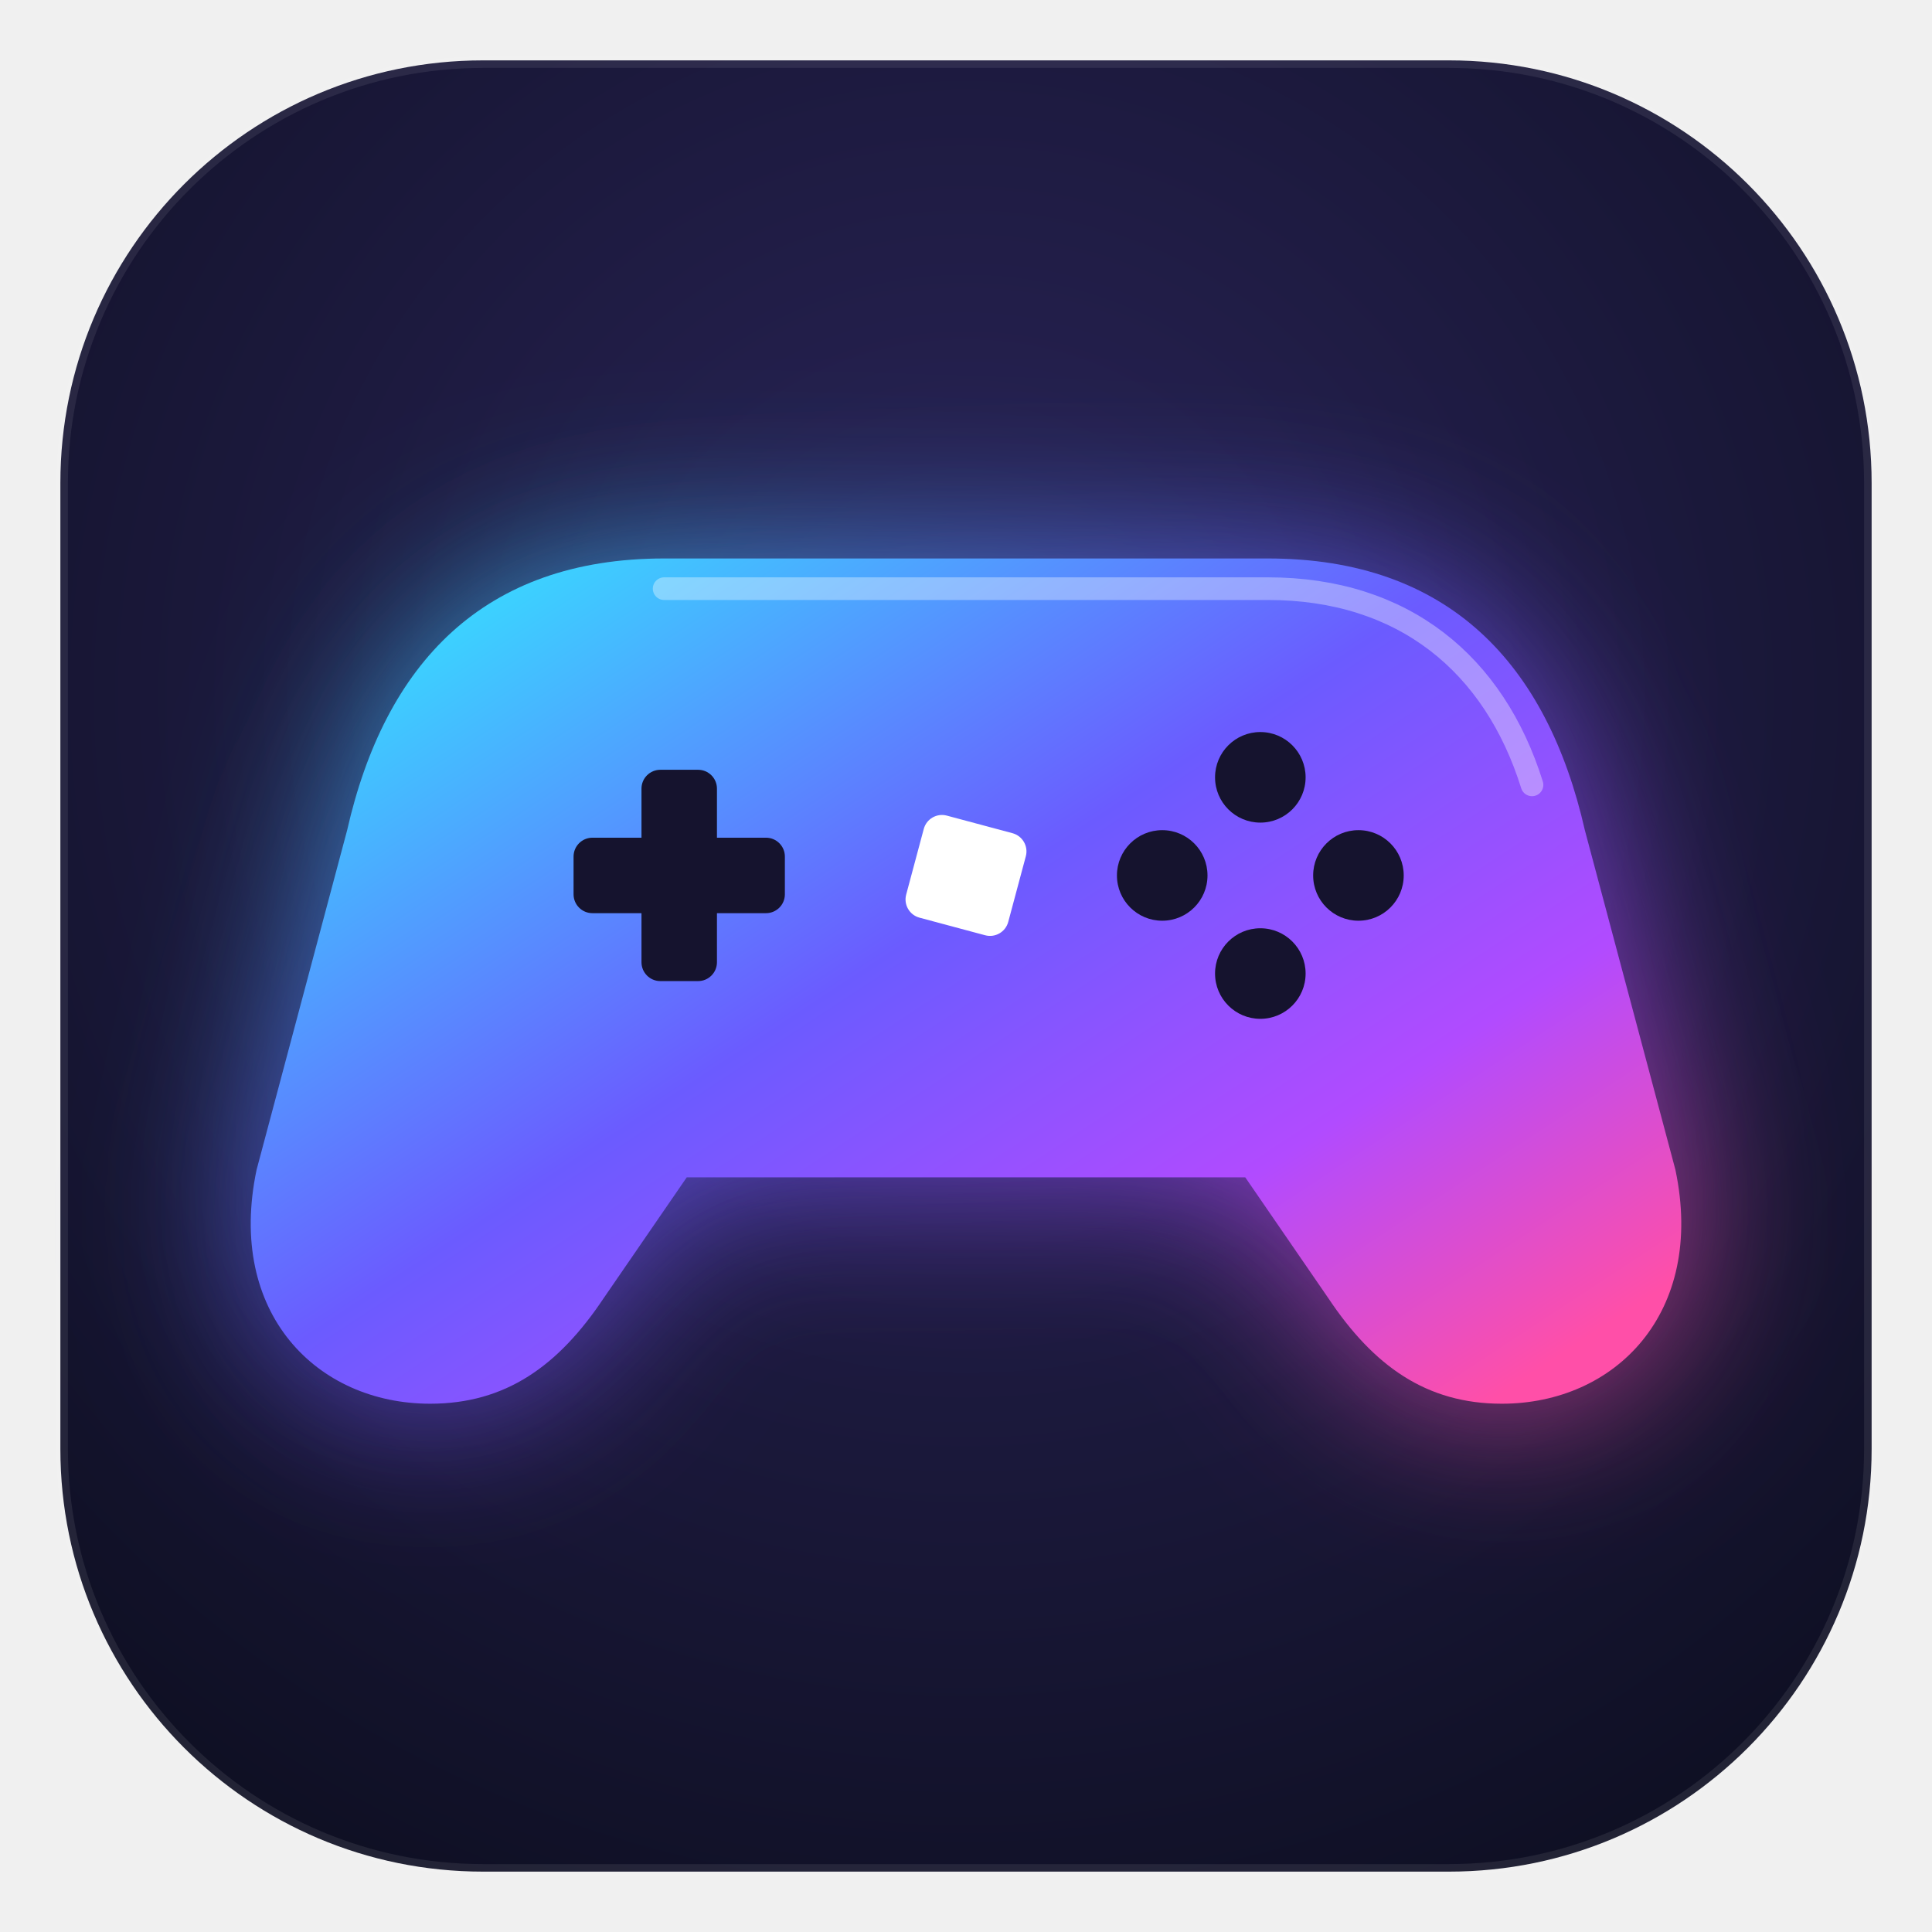
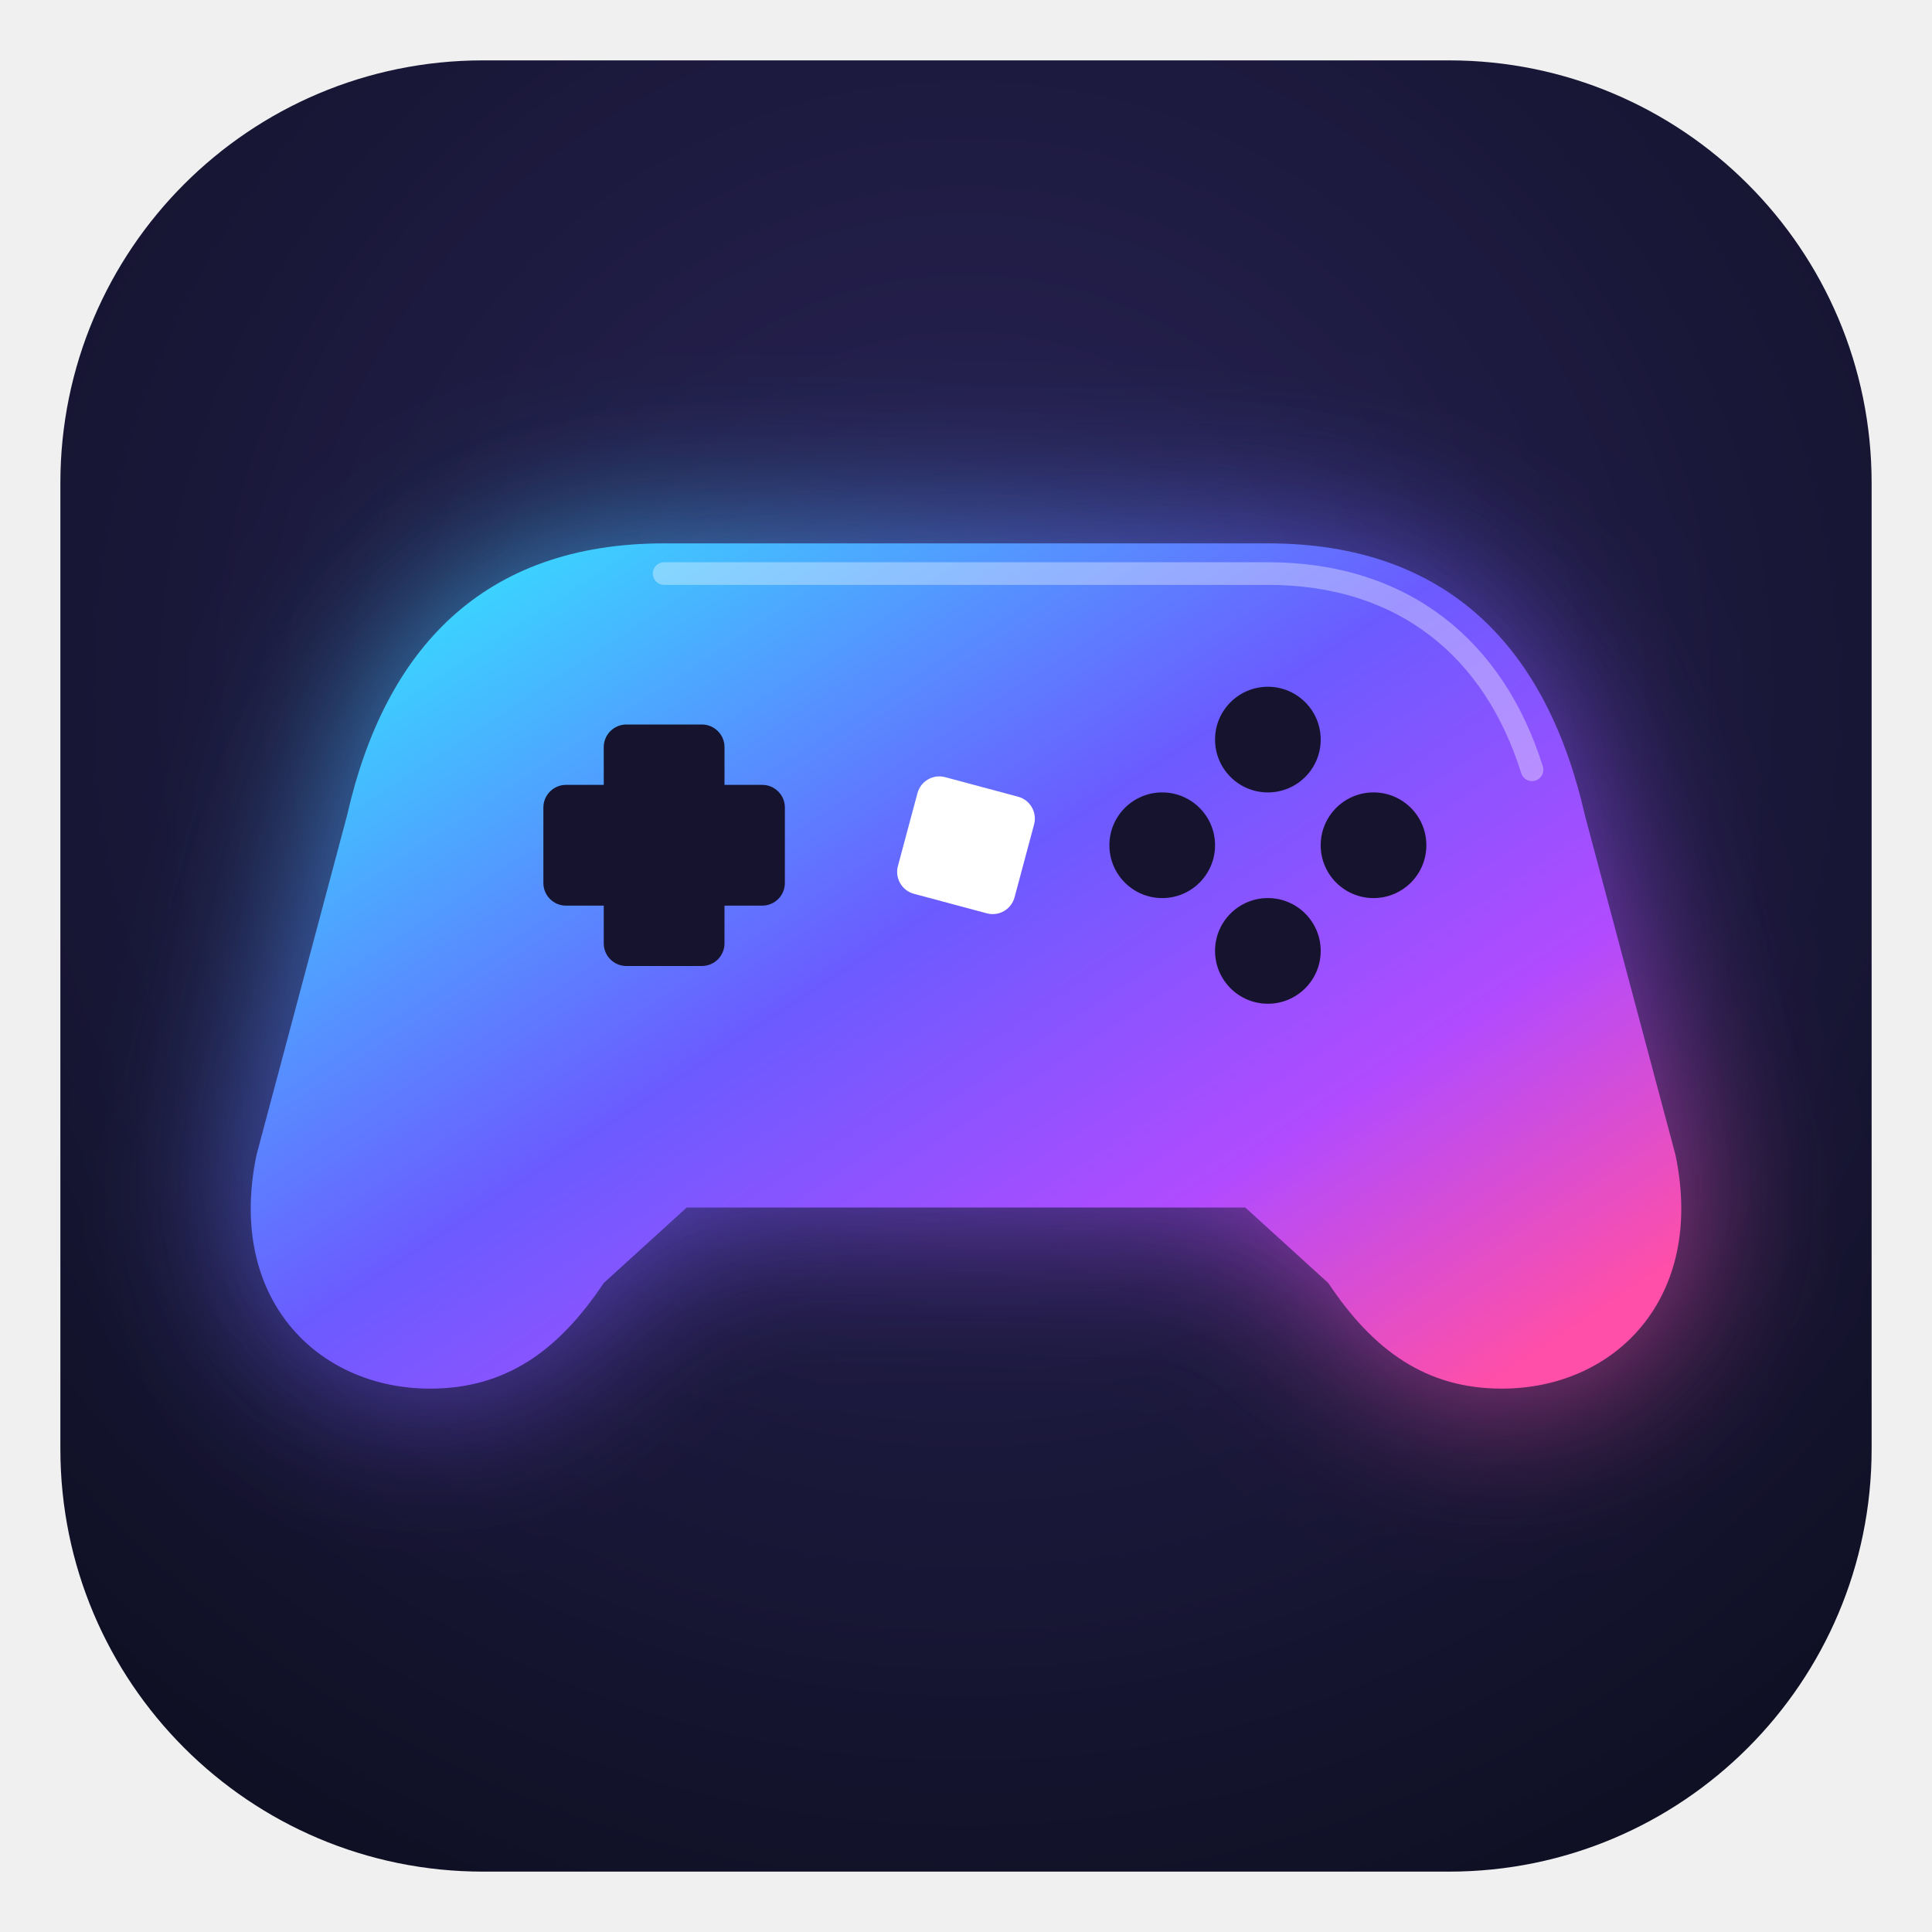
<svg xmlns="http://www.w3.org/2000/svg" width="512" height="512" viewBox="0 0 512 512">
  <defs>
    <radialGradient id="tile" cx="0.5" cy="0.35" r="0.75">
      <stop offset="0" stop-color="#2A2459" />
      <stop offset="1" stop-color="#0E0F22" />
    </radialGradient>
    <linearGradient id="body" x1="0.05" y1="0.1" x2="0.95" y2="0.9">
      <stop offset="0" stop-color="#36E0FF" />
      <stop offset="0.45" stop-color="#6B5BFF" />
      <stop offset="0.75" stop-color="#B14BFF" />
      <stop offset="1" stop-color="#FF4FA8" />
    </linearGradient>
    <filter id="glow" x="-30%" y="-30%" width="160%" height="160%">
      <feGaussianBlur stdDeviation="22" />
    </filter>
-     <path id="pad" d="M176 168H336C384 168 410 196 420 240L444 330C452 368 428 392 398 392C378 392 364 382 352 364L330 332H182L160 364C148 382 134 392 114 392C84 392 60 368 68 330L92 240C102 196 128 168 176 168Z" />
+     <path id="pad" d="M176 144H336C384 144 410 172 420 216L444 306C452 344 428 368 398 368C378 368 364 358 352 340L330 320H182L160 340C148 358 134 368 114 368C84 368 60 344 68 306L92 216C102 172 128 144 176 144Z" />
  </defs>
  <rect x="16" y="16" width="480" height="480" rx="112" fill="url(#tile)" />
-   <rect x="16.5" y="16.5" width="479" height="479" rx="111.5" fill="none" stroke="#FFFFFF" stroke-opacity="0.08" stroke-width="3" />
-   <g transform="translate(0 -20)">
-     <use href="#pad" fill="url(#body)" filter="url(#glow)" opacity="0.75" />
-     <use href="#pad" fill="url(#body)" />
-     <path d="M176 176H336C372 176 396 196 406 228" fill="none" stroke="#FFFFFF" stroke-opacity="0.35" stroke-width="6" stroke-linecap="round" />
-     <rect x="152" y="242" width="56" height="20" rx="5" fill="#15132E" />
-     <rect x="170" y="224" width="20" height="56" rx="5" fill="#15132E" />
-     <circle cx="334" cy="226" r="12" fill="#15132E" />
-     <circle cx="334" cy="278" r="12" fill="#15132E" />
-     <circle cx="308" cy="252" r="12" fill="#15132E" />
-     <circle cx="360" cy="252" r="12" fill="#15132E" />
-     <rect x="242" y="238" width="28" height="28" rx="5" fill="#FFFFFF" transform="rotate(15 256 252)" />
-   </g>
+   <use href="#pad" fill="url(#body)" filter="url(#glow)" opacity="0.75" />
+   <use href="#pad" fill="url(#body)" />
+   <path d="M176 152H336C372 152 396 172 406 204" fill="none" stroke="#FFFFFF" stroke-opacity="0.35" stroke-width="6" stroke-linecap="round" />
+   <rect x="144" y="208" width="64" height="32" rx="6" fill="#15132E" />
+   <rect x="160" y="192" width="32" height="64" rx="6" fill="#15132E" />
+   <circle cx="336" cy="196" r="14" fill="#15132E" />
+   <circle cx="336" cy="252" r="14" fill="#15132E" />
+   <circle cx="308" cy="224" r="14" fill="#15132E" />
+   <circle cx="364" cy="224" r="14" fill="#15132E" />
+   <rect x="240" y="208" width="32" height="32" rx="6" fill="#FFFFFF" transform="rotate(15 256 224)" />
</svg>
